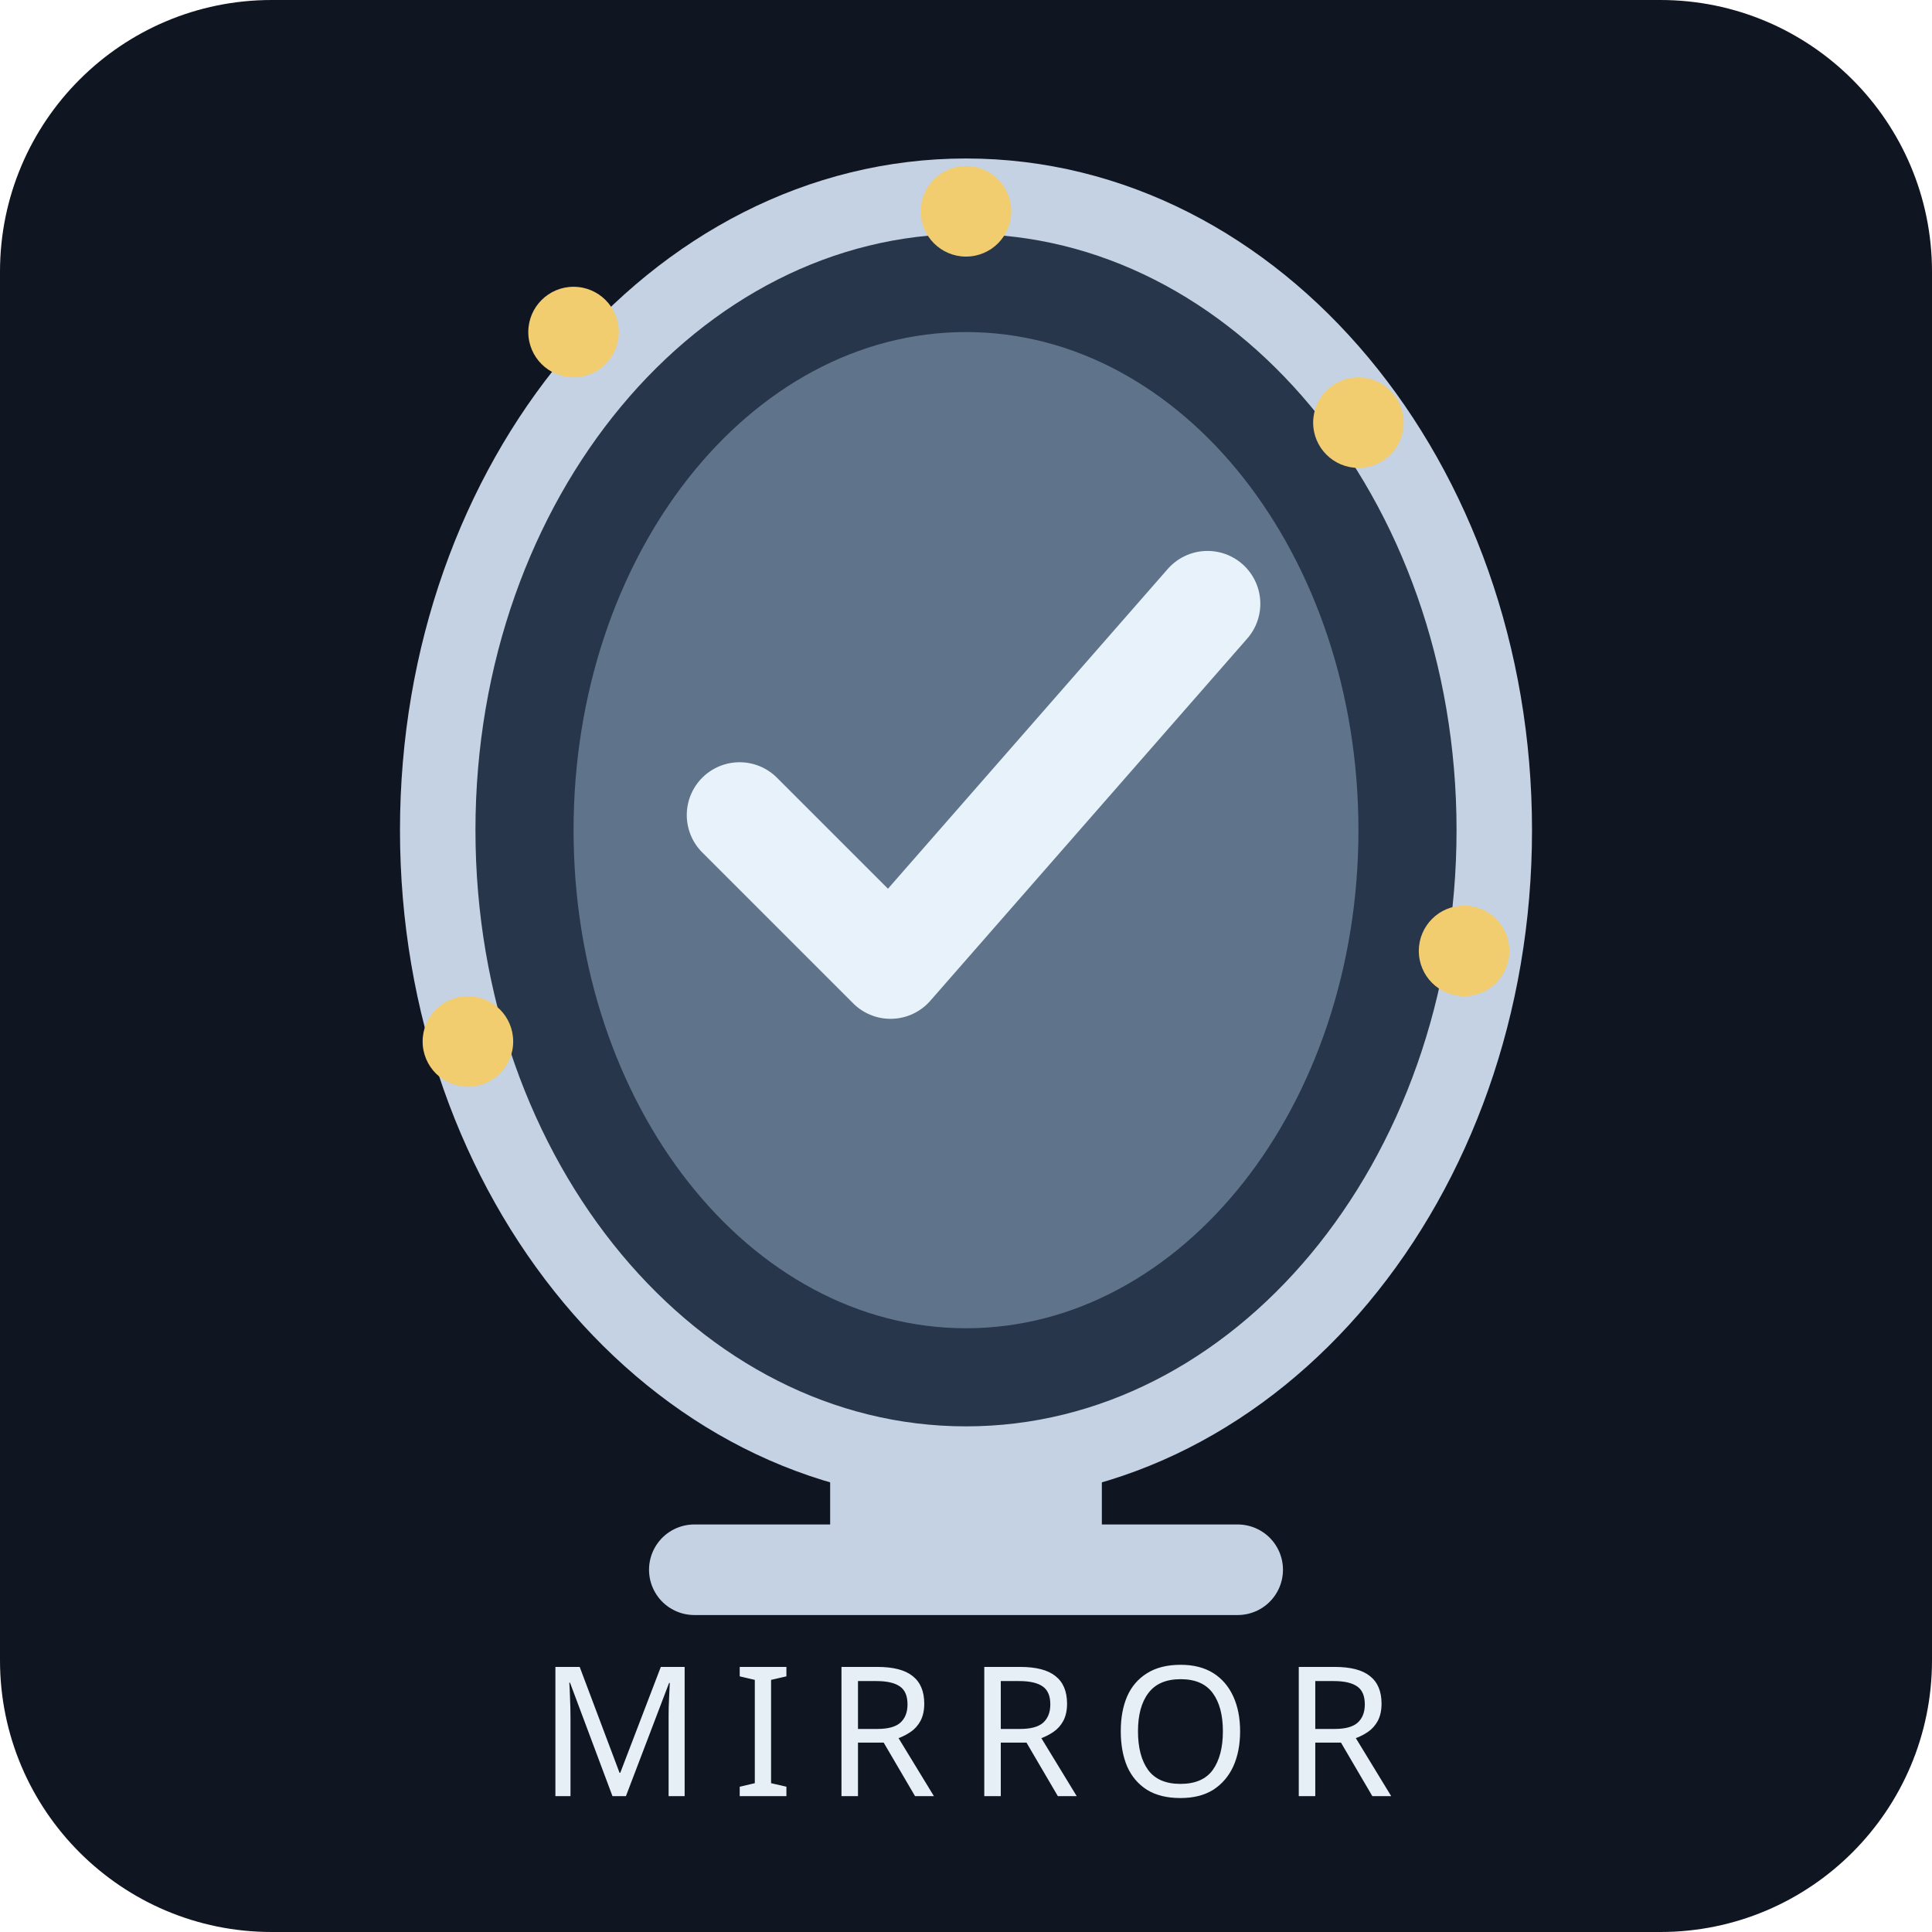
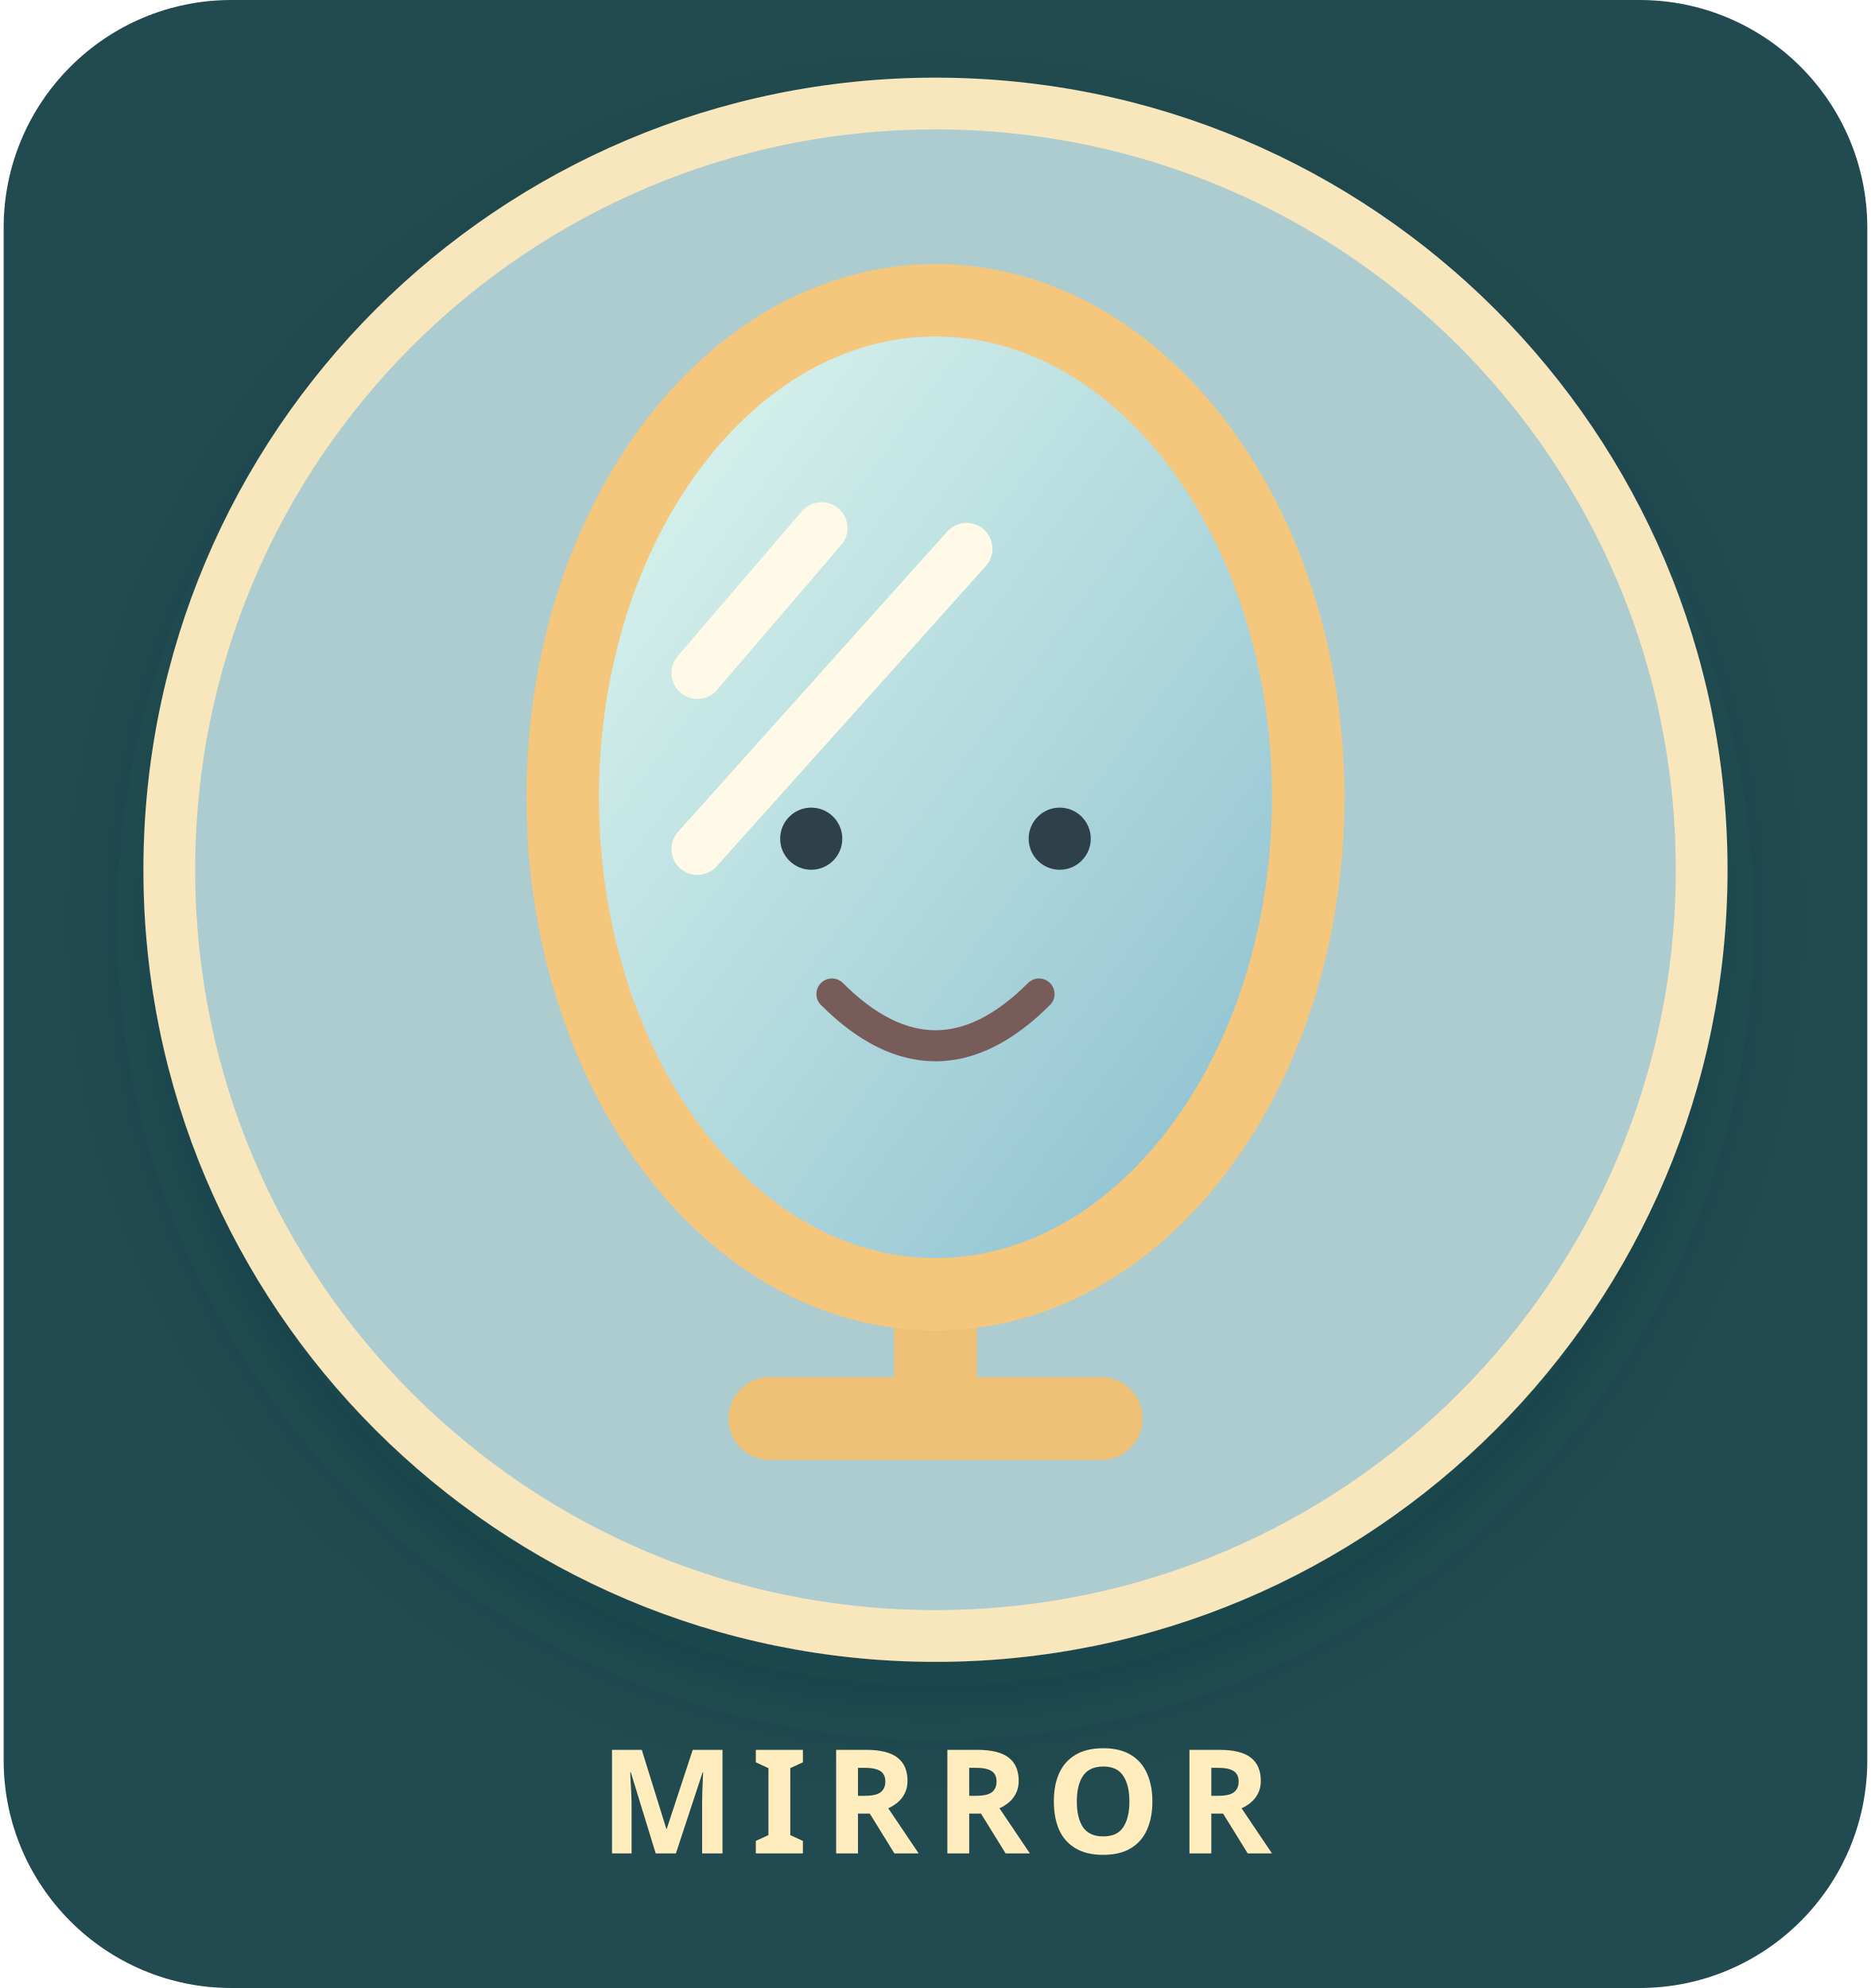
- <svg xmlns="http://www.w3.org/2000/svg" viewBox="0 0 128 128" role="img" aria-labelledby="title desc">
-   <rect width="128" height="128" rx="18" fill="#101522" />
-   <ellipse cx="64" cy="55" rx="35" ry="42" fill="#27364a" stroke="#c5d2e3" stroke-width="5" />
-   <ellipse cx="64" cy="55" rx="26" ry="33" fill="#8ca6c0" opacity=".55" />
-   <path d="M49 54 59 64 80 40" fill="none" stroke="#e8f2fa" stroke-width="7" stroke-linecap="round" stroke-linejoin="round" />
-   <path d="M55 96h18v8H55Z" fill="#c5d2e3" />
-   <path d="M46 104h36" stroke="#c5d2e3" stroke-width="6" stroke-linecap="round" />
-   <g fill="#f1cd70">
-     <circle cx="38" cy="22" r="3" />
-     <circle cx="90" cy="28" r="3" />
-     <circle cx="97" cy="63" r="3" />
-     <circle cx="31" cy="69" r="3" />
-     <circle cx="64" cy="14" r="3" />
+ <svg xmlns="http://www.w3.org/2000/svg" width="128" height="136" viewBox="0 0 180 192" role="img" aria-labelledby="title desc">
+   <defs>
+     <linearGradient id="glass" x2="1" y2="1">
+       <stop stop-color="#e3faf0" />
+       <stop offset="1" stop-color="#85bbcd" />
+     </linearGradient>
+     <filter id="shadow" x="-20%" y="-20%" width="140%" height="150%">
+       <feDropShadow dx="0" dy="5" stdDeviation="4" flood-color="#122e39" flood-opacity=".25" />
+     </filter>
+     <g id="star">
+       <path d="M0-7 2-2 7 0 2 2 0 7-2 2-7 0-2-2Z" fill="#ffe6a3" />
+     </g>
+     <g id="eyes" fill="#2e414b">
+       <circle cx="-12" r="3" />
+       <circle cx="12" r="3" />
+     </g>
+     <g id="dragon">
+       <path d="m-20 0-3-24 17 9q8-8 15 0l17-9-4 24" fill="#78bc88" />
+       <ellipse cy="3" rx="25" ry="22" fill="#88c997" />
+       <use href="#eyes" y="-3" />
+       <path d="M-10 8q10 10 20 0" class="smile" />
+       <path d="m-7 13 4 7 4-5" fill="#fff1c9" />
+     </g>
+     <style>.smile{fill:none;stroke:#785c59;stroke-width:3;stroke-linecap:round;stroke-linejoin:round}</style>
+   </defs>
+   <rect width="180" height="192" rx="22" fill="#214b50" />
+   <g stroke-linejoin="round" stroke-linecap="round">
+     <g transform="translate(90 84)">
+       <circle r="74" fill="#acccd0" stroke="#f8e6bd" stroke-width="5" filter="url(#shadow)" />
+       <path d="M-16 53h32M0 38v15" stroke="#eec176" stroke-width="8" />
+       <ellipse cy="-7" rx="36" ry="48" fill="url(#glass)" stroke="#f4c77c" stroke-width="7" />
+       <path d="m-23-19 12-14m-12 31 26-29" fill="none" stroke="#fffae7" stroke-width="5" />
+       <use href="#eyes" y="-3" />
+       <path d="M-10 12q10 10 20 0" class="smile" />
+     </g>
  </g>
-   <text x="64" y="119" text-anchor="middle" fill="#e6eef6" font-family="sans-serif" font-size="12" letter-spacing="2">MIRROR</text>
+   <text x="90" y="179" text-anchor="middle" fill="#ffedbd" font-family="sans-serif" font-size="14" font-weight="bold" letter-spacing="1.5">MIRROR</text>
</svg>
